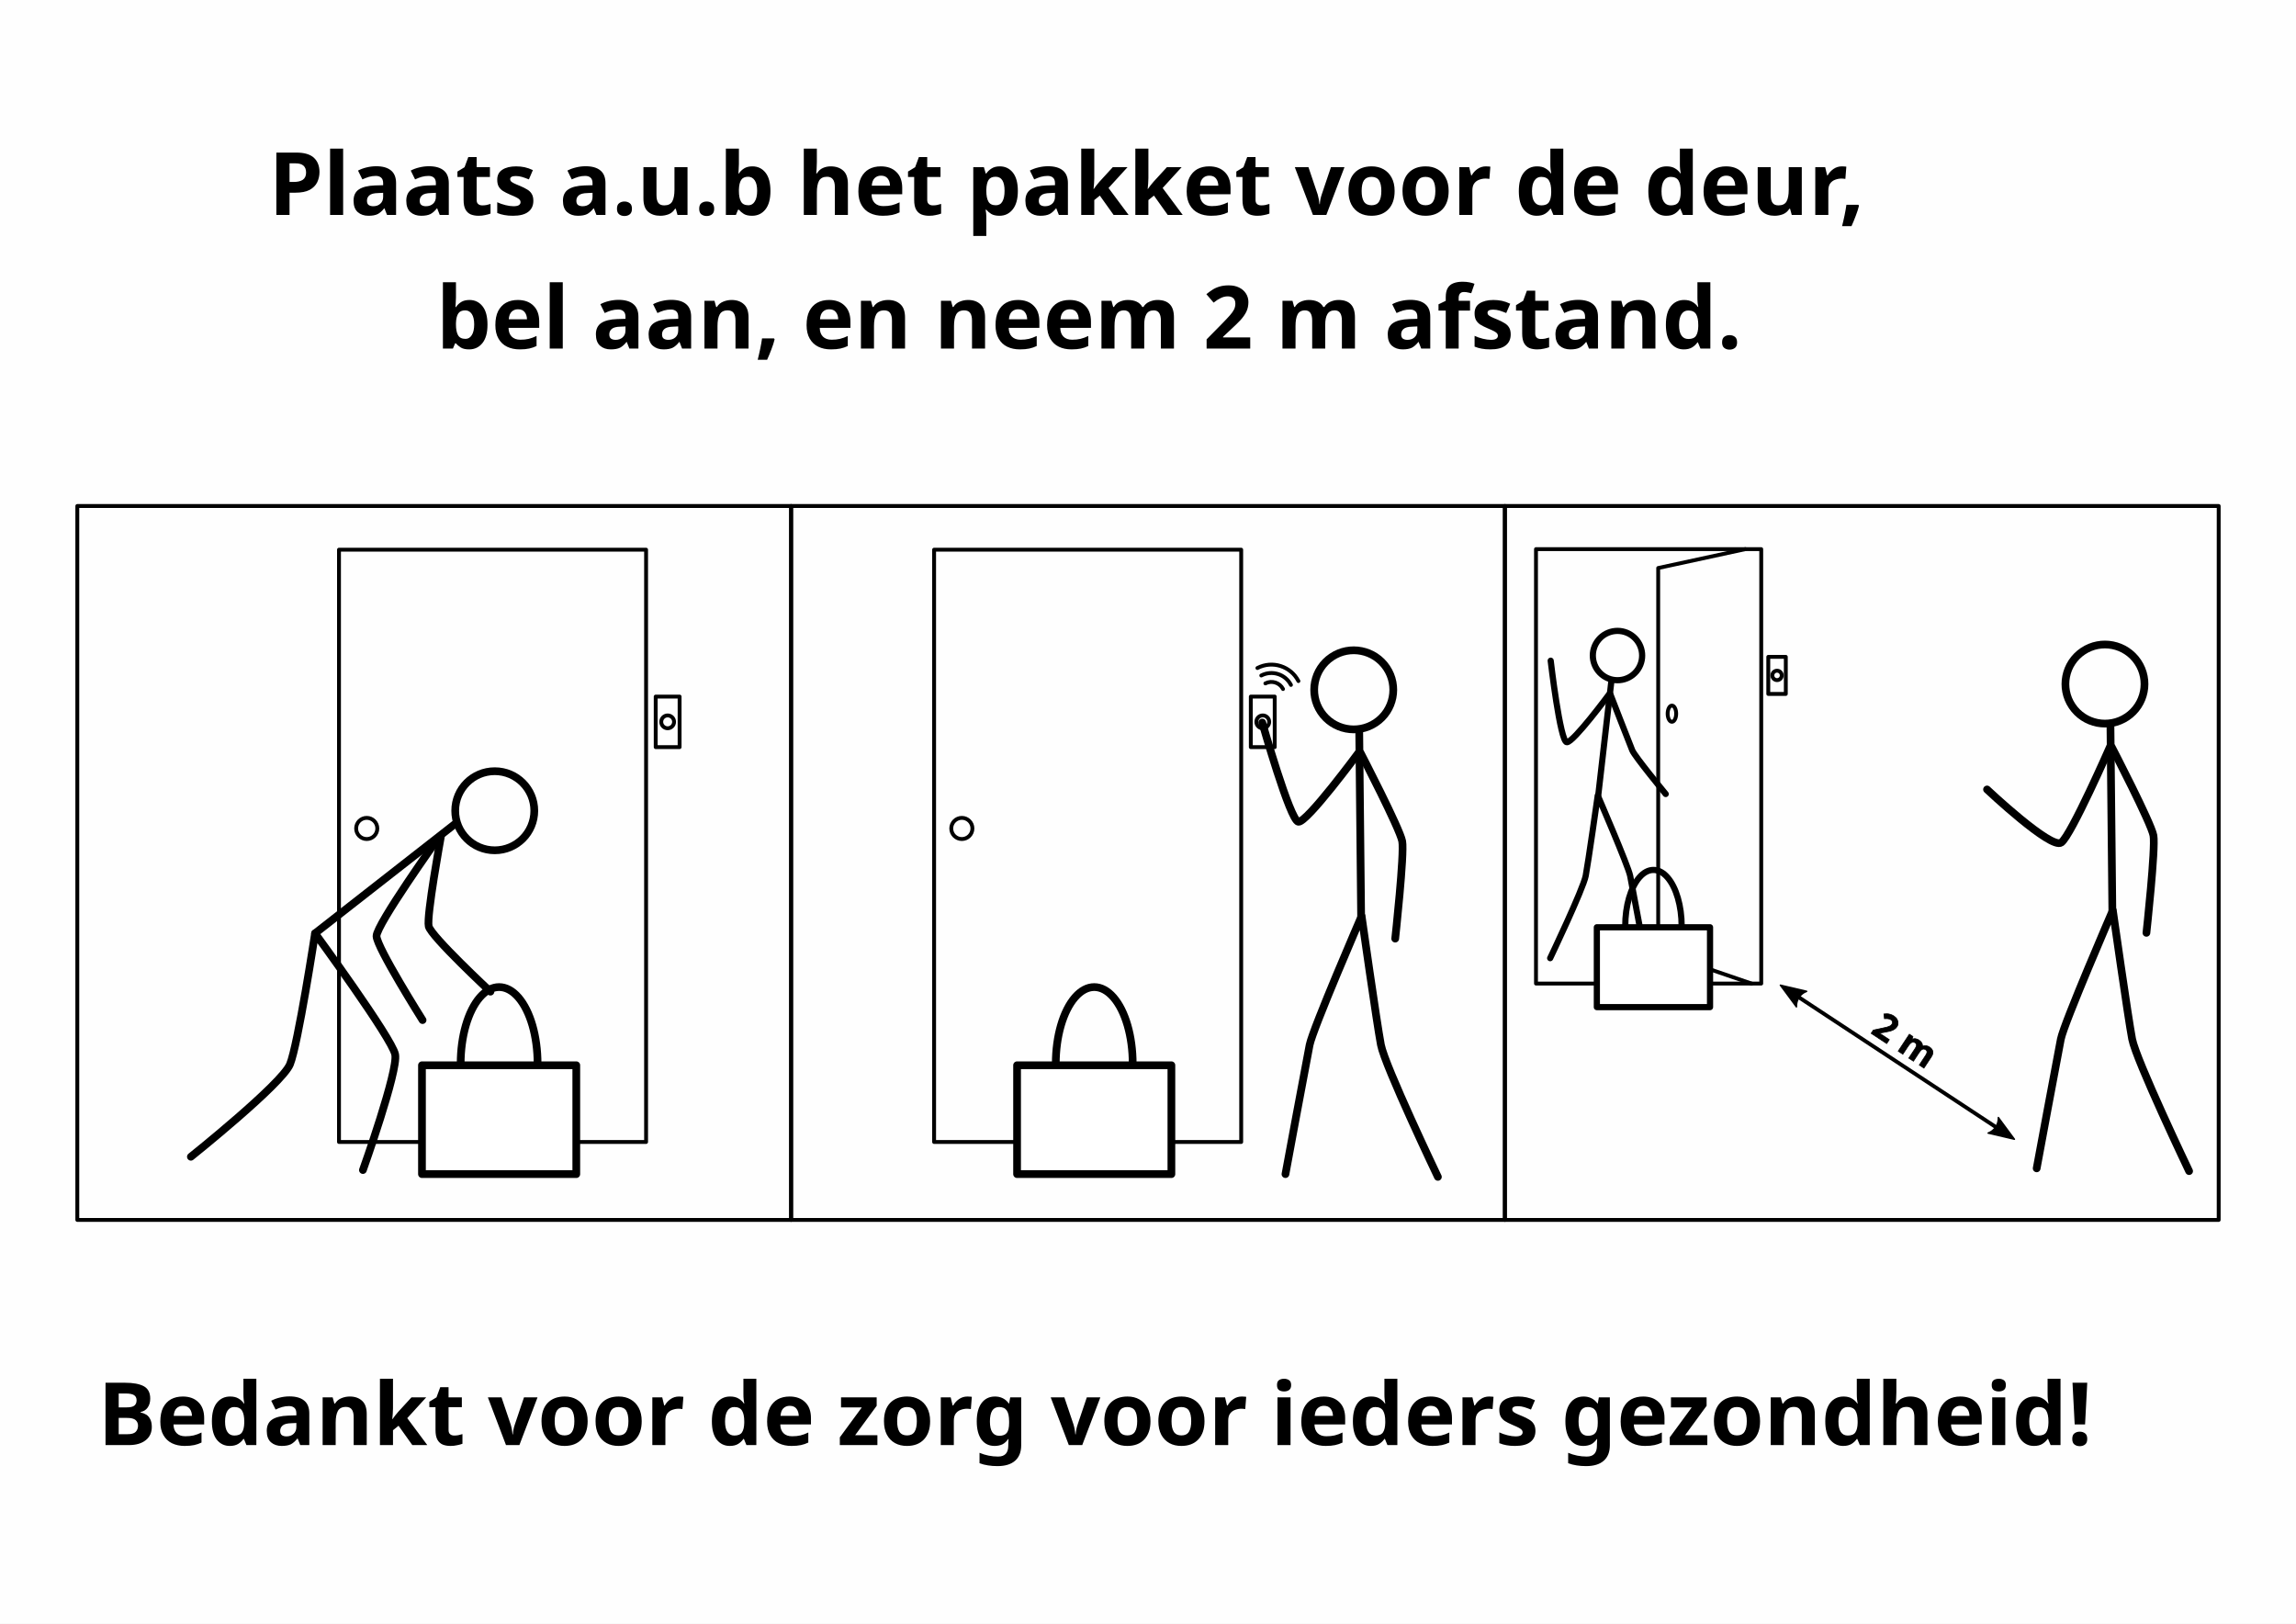
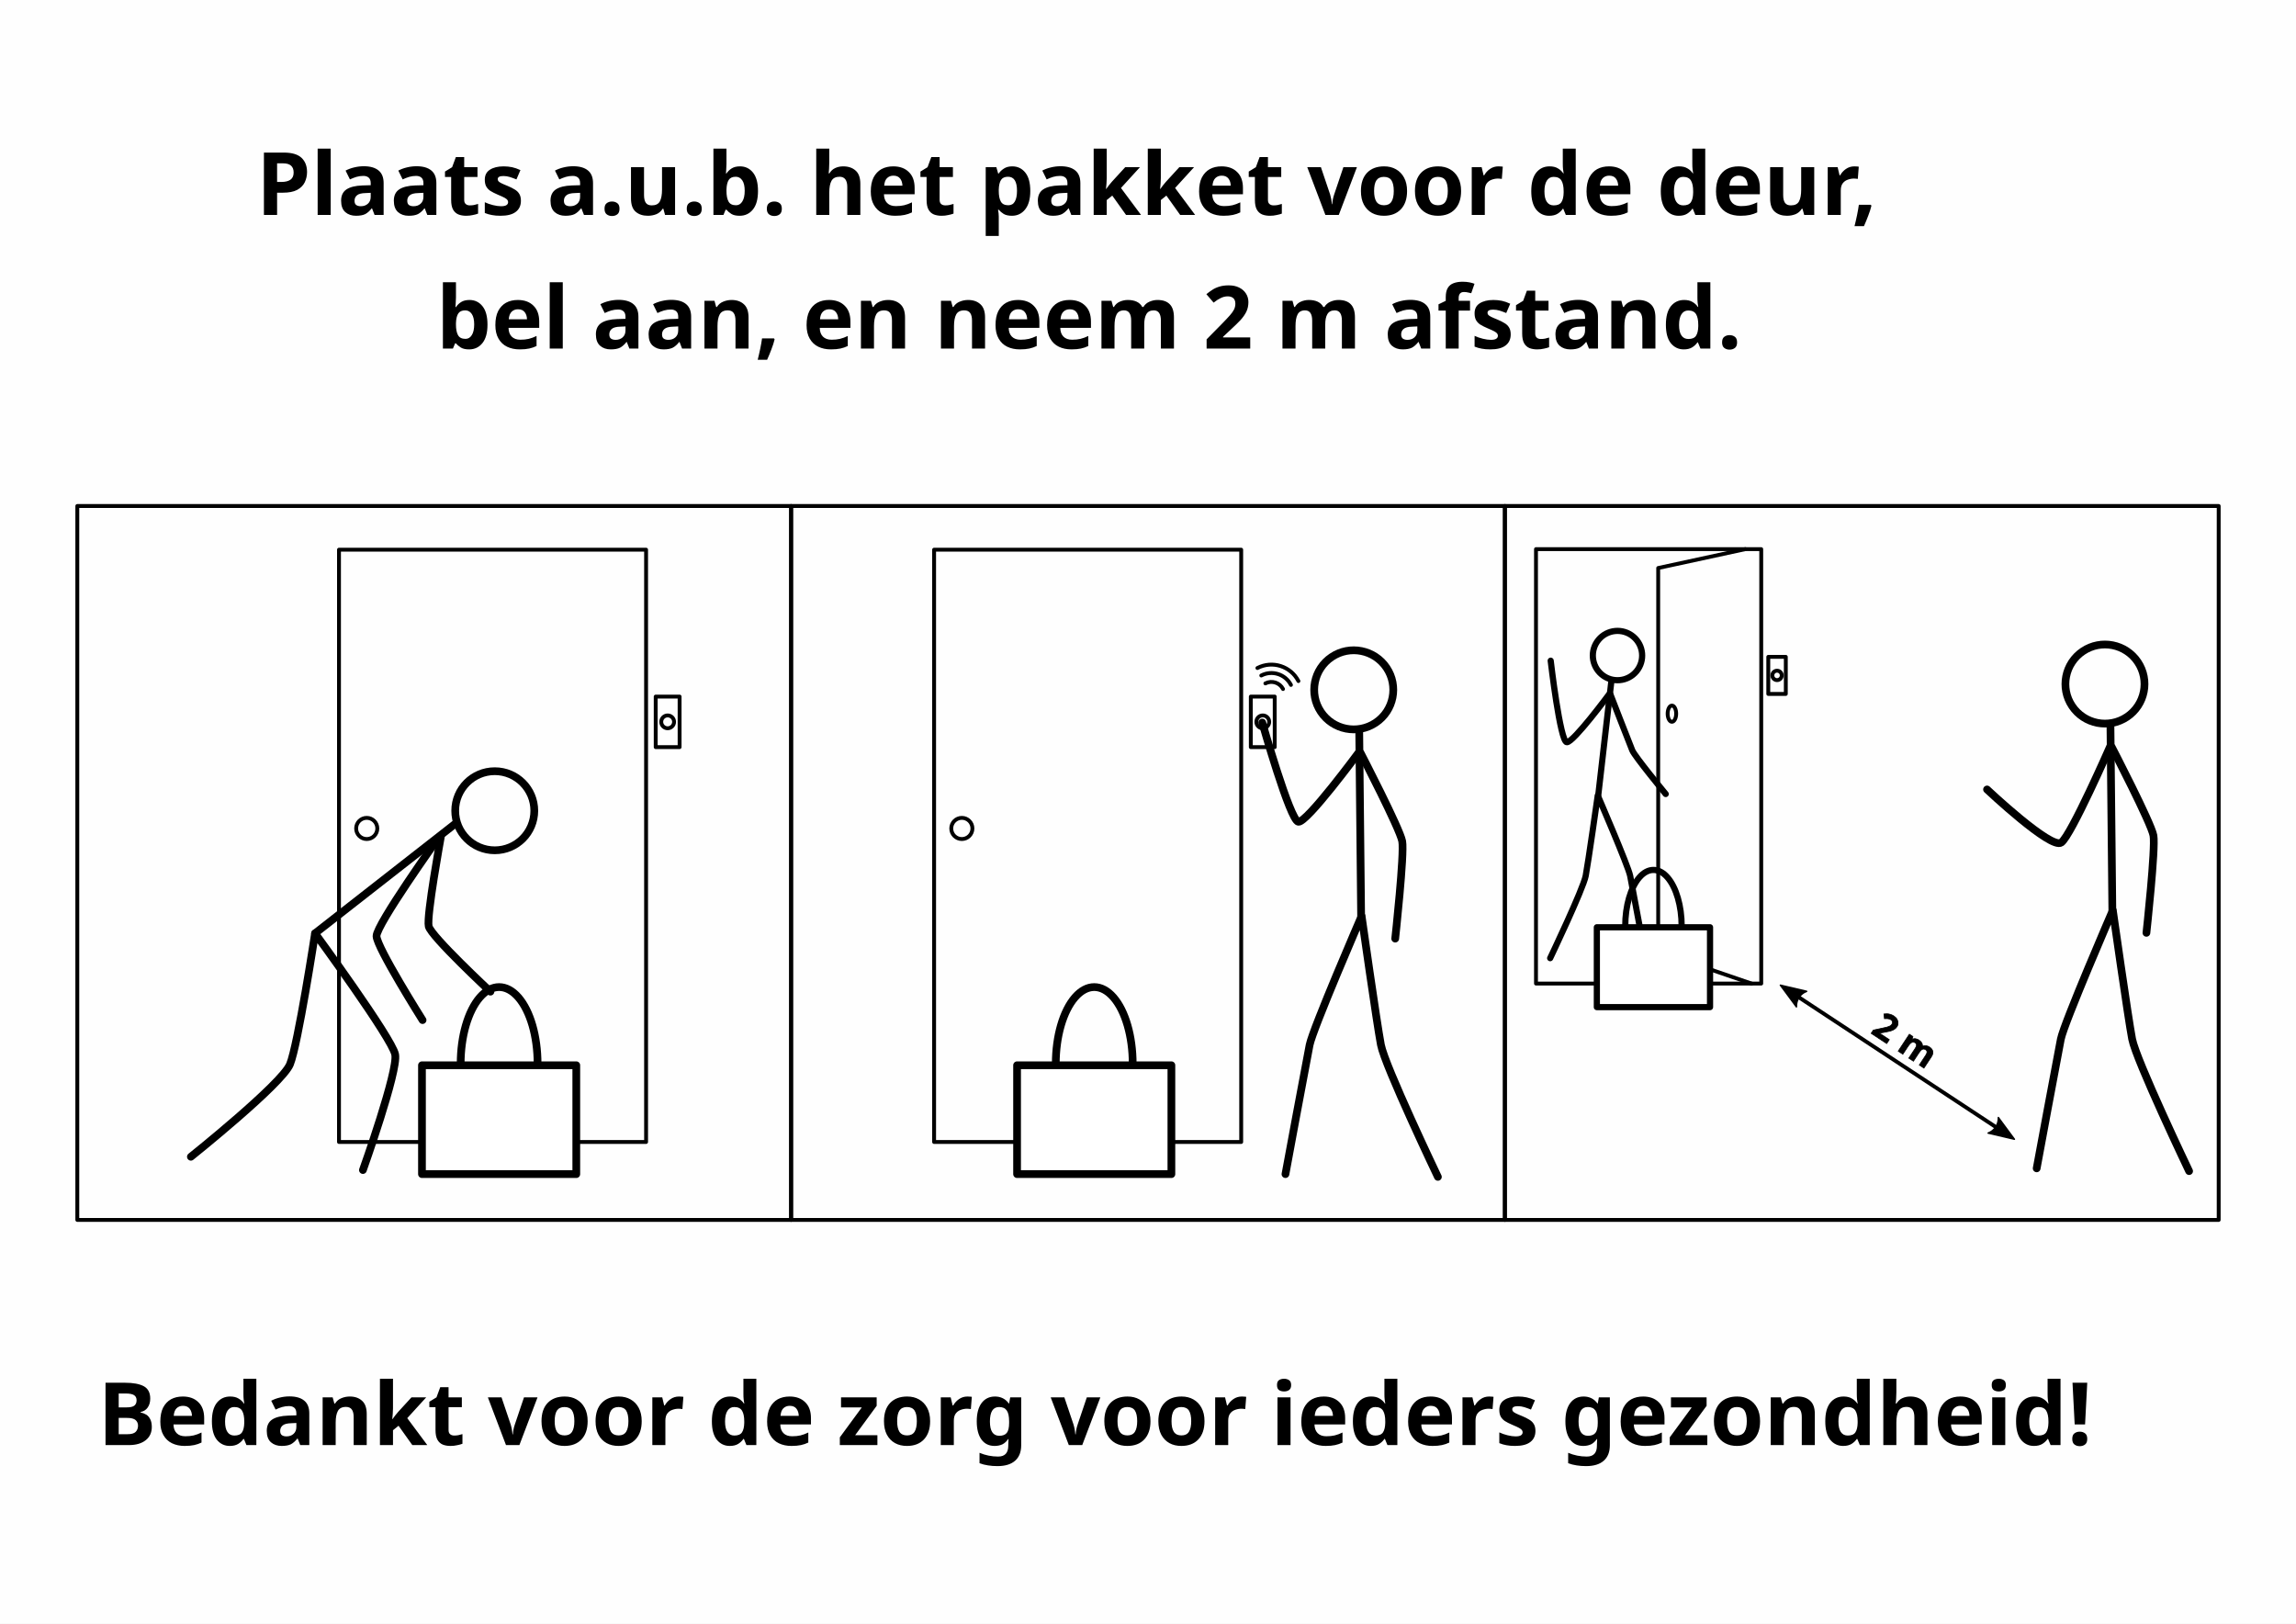
- <svg xmlns="http://www.w3.org/2000/svg" id="svg8" version="1.1" viewBox="0 0 297 210" height="210mm" width="297mm">
+ <svg xmlns="http://www.w3.org/2000/svg" width="297mm" height="210mm" viewBox="0 0 297 210" version="1.1" id="svg8">
  <defs id="defs2">
-     <marker style="overflow:visible" id="Arrow2Mend" refX="0" refY="0" orient="auto">
-       <path transform="scale(-0.6)" d="M 8.719,4.034 -2.207,0.016 8.719,-4.002 c -1.745,2.372 -1.735,5.617 -6e-7,8.035 z" style="fill:#000000;fill-opacity:1;fill-rule:evenodd;stroke:#000000;stroke-width:0.625;stroke-linejoin:round;stroke-opacity:1" id="path1177" />
+     <marker orient="auto" refY="0" refX="0" id="Arrow2Mend" style="overflow:visible">
+       <path id="path1177" style="fill:#000000;fill-opacity:1;fill-rule:evenodd;stroke:#000000;stroke-width:0.625;stroke-linejoin:round;stroke-opacity:1" d="M 8.719,4.034 -2.207,0.016 8.719,-4.002 c -1.745,2.372 -1.735,5.617 -6e-7,8.035 z" transform="scale(-0.6)" />
    </marker>
-     <marker style="overflow:visible" id="Arrow2Mstart" refX="0" refY="0" orient="auto">
-       <path transform="scale(0.6)" d="M 8.719,4.034 -2.207,0.016 8.719,-4.002 c -1.745,2.372 -1.735,5.617 -6e-7,8.035 z" style="fill:#000000;fill-opacity:1;fill-rule:evenodd;stroke:#000000;stroke-width:0.625;stroke-linejoin:round;stroke-opacity:1" id="path1174" />
+     <marker orient="auto" refY="0" refX="0" id="Arrow2Mstart" style="overflow:visible">
+       <path id="path1174" style="fill:#000000;fill-opacity:1;fill-rule:evenodd;stroke:#000000;stroke-width:0.625;stroke-linejoin:round;stroke-opacity:1" d="M 8.719,4.034 -2.207,0.016 8.719,-4.002 c -1.745,2.372 -1.735,5.617 -6e-7,8.035 z" transform="scale(0.6)" />
    </marker>
  </defs>
-   <g style="display:inline" id="layer1">
-     <rect style="fill:#fefefe;stroke-width:0.8;stroke-linecap:round;stroke-linejoin:round;paint-order:fill markers stroke" id="rect67" width="297" height="210" x="0" y="0" />
+   <g id="layer1" style="display:inline">
+     <rect y="0" x="0" height="210" width="297" id="rect67" style="fill:#fefefe;stroke-width:0.8;stroke-linecap:round;stroke-linejoin:round;paint-order:fill markers stroke" />
  </g>
-   <g style="display:inline" id="layer3">
-     <text id="text2173" y="27.799" x="148.218" style="font-size:11.289px;line-height:1.5;font-family:sans-serif;text-align:center;letter-spacing:0px;word-spacing:0px;text-anchor:middle;display:inline;stroke-width:0.265" xml:space="preserve">
-       <tspan id="tspan2181" style="font-style:normal;font-variant:normal;font-weight:bold;font-stretch:normal;font-size:11.289px;font-family:Comfortaa;-inkscape-font-specification:'Comfortaa Bold';stroke-width:0.265" y="27.799" x="148.218">Plaats a.u.b het pakket voor de deur,</tspan>
-       <tspan id="tspan1126" style="font-style:normal;font-variant:normal;font-weight:bold;font-stretch:normal;font-size:11.289px;font-family:Comfortaa;-inkscape-font-specification:'Comfortaa Bold';stroke-width:0.265" y="45.076" x="148.218">bel aan, en neem 2 m afstand.</tspan>
+   <g id="layer3" style="display:inline">
+     <text xml:space="preserve" style="font-size:11.289px;line-height:1.5;font-family:sans-serif;text-align:center;letter-spacing:0px;word-spacing:0px;text-anchor:middle;display:inline;stroke-width:0.265" x="148.218" y="27.799" id="text2173">
+       <tspan x="148.218" y="27.799" style="font-style:normal;font-variant:normal;font-weight:bold;font-stretch:normal;font-size:11.289px;font-family:Comfortaa;-inkscape-font-specification:'Comfortaa Bold';stroke-width:0.265" id="tspan2181">Plaats a.u.b. het pakket voor de deur,</tspan>
+       <tspan x="148.218" y="45.076" style="font-style:normal;font-variant:normal;font-weight:bold;font-stretch:normal;font-size:11.289px;font-family:Comfortaa;-inkscape-font-specification:'Comfortaa Bold';stroke-width:0.265" id="tspan1126">bel aan, en neem 2 m afstand.</tspan>
    </text>
-     <text id="text910" y="186.901" x="148.98" style="font-style:normal;font-variant:normal;font-weight:bold;font-stretch:normal;font-size:11.289px;line-height:1.25;font-family:Comfortaa;-inkscape-font-specification:'Comfortaa Bold';text-align:center;letter-spacing:0px;word-spacing:0px;text-anchor:middle;display:inline;stroke-width:0.265" xml:space="preserve">
-       <tspan style="font-style:normal;font-variant:normal;font-weight:bold;font-stretch:normal;font-size:11.289px;font-family:Comfortaa;-inkscape-font-specification:'Comfortaa Bold';stroke-width:0.265" y="186.901" x="148.98" id="tspan908">Bedankt voor de zorg voor ieders gezondheid!</tspan>
+     <text xml:space="preserve" style="font-style:normal;font-variant:normal;font-weight:bold;font-stretch:normal;font-size:11.289px;line-height:1.25;font-family:Comfortaa;-inkscape-font-specification:'Comfortaa Bold';text-align:center;letter-spacing:0px;word-spacing:0px;text-anchor:middle;display:inline;stroke-width:0.265" x="148.98" y="186.901" id="text910">
+       <tspan id="tspan908" x="148.98" y="186.901" style="font-style:normal;font-variant:normal;font-weight:bold;font-stretch:normal;font-size:11.289px;font-family:Comfortaa;-inkscape-font-specification:'Comfortaa Bold';stroke-width:0.265">Bedankt voor de zorg voor ieders gezondheid!</tspan>
    </text>
  </g>
-   <g style="display:inline" id="layer2">
-     <g transform="translate(0,0.2468703)" id="g1044">
-       <rect style="display:inline;opacity:1;fill:none;fill-opacity:1;stroke:#000000;stroke-width:0.5;stroke-linecap:round;stroke-linejoin:round;stroke-miterlimit:4;stroke-dasharray:none;stroke-dashoffset:0;stroke-opacity:1;paint-order:fill markers stroke" id="rect833" width="92.333" height="92.333" x="10" y="65.196" ry="0" />
-       <rect ry="0" y="65.196" x="102.333" height="92.333" width="92.333" id="rect833-3" style="display:inline;opacity:1;fill:none;fill-opacity:1;stroke:#000000;stroke-width:0.5;stroke-linecap:round;stroke-linejoin:round;stroke-miterlimit:4;stroke-dasharray:none;stroke-dashoffset:0;stroke-opacity:1;paint-order:fill markers stroke" />
-       <rect style="display:inline;opacity:1;fill:none;fill-opacity:1;stroke:#000000;stroke-width:0.5;stroke-linecap:round;stroke-linejoin:round;stroke-miterlimit:4;stroke-dasharray:none;stroke-dashoffset:0;stroke-opacity:1;paint-order:fill markers stroke" id="rect833-3-6" width="92.333" height="92.333" x="194.667" y="65.196" ry="0" />
-       <rect style="display:inline;opacity:1;fill:none;fill-opacity:1;stroke:#000000;stroke-width:0.5;stroke-linecap:round;stroke-linejoin:round;stroke-miterlimit:4;stroke-dasharray:none;stroke-dashoffset:0;stroke-opacity:1;paint-order:fill markers stroke" id="rect917" width="39.725" height="76.603" x="43.85" y="70.847" />
-       <circle style="display:inline;opacity:1;fill:none;fill-opacity:1;stroke:#000000;stroke-width:0.5;stroke-linecap:round;stroke-linejoin:round;stroke-miterlimit:4;stroke-dasharray:none;stroke-dashoffset:0;stroke-opacity:1;paint-order:fill markers stroke" id="path921" cx="47.439" cy="106.9" r="1.369" />
-       <rect style="display:inline;opacity:1;fill:none;fill-opacity:1;stroke:#000000;stroke-width:0.5;stroke-linecap:round;stroke-linejoin:round;stroke-miterlimit:4;stroke-dasharray:none;stroke-dashoffset:0;stroke-opacity:1;paint-order:fill markers stroke" id="rect923" width="3.091" height="6.536" x="84.819" y="89.845" ry="0" />
-       <circle style="display:inline;opacity:1;fill:none;fill-opacity:1;stroke:#000000;stroke-width:0.5;stroke-linecap:round;stroke-linejoin:round;stroke-miterlimit:4;stroke-dasharray:none;stroke-dashoffset:0;stroke-opacity:1;paint-order:fill markers stroke" id="path925" cx="86.365" cy="93.113" r="0.83" />
-       <rect y="70.847" x="120.831" height="76.603" width="39.725" id="rect917-7" style="display:inline;opacity:1;fill:none;fill-opacity:1;stroke:#000000;stroke-width:0.5;stroke-linecap:round;stroke-linejoin:round;stroke-miterlimit:4;stroke-dasharray:none;stroke-dashoffset:0;stroke-opacity:1;paint-order:fill markers stroke" />
-       <rect ry="0" y="89.845" x="161.8" height="6.536" width="3.091" id="rect923-3" style="display:inline;opacity:1;fill:none;fill-opacity:1;stroke:#000000;stroke-width:0.5;stroke-linecap:round;stroke-linejoin:round;stroke-miterlimit:4;stroke-dasharray:none;stroke-dashoffset:0;stroke-opacity:1;paint-order:fill markers stroke" />
-       <circle r="0.83" cy="93.113" cx="163.346" id="path925-5" style="display:inline;opacity:1;fill:none;fill-opacity:1;stroke:#000000;stroke-width:0.5;stroke-linecap:round;stroke-linejoin:round;stroke-miterlimit:4;stroke-dasharray:none;stroke-dashoffset:0;stroke-opacity:1;paint-order:fill markers stroke" />
-       <rect style="display:inline;opacity:1;fill:none;fill-opacity:1;stroke:#000000;stroke-width:0.5;stroke-linecap:round;stroke-linejoin:round;stroke-miterlimit:4;stroke-dasharray:none;stroke-dashoffset:0;stroke-opacity:1;paint-order:fill markers stroke" id="rect917-7-9" width="29.136" height="56.184" x="198.689" y="70.775" />
-       <ellipse style="display:inline;opacity:1;fill:none;fill-opacity:1;stroke:#000000;stroke-width:0.5;stroke-linecap:round;stroke-linejoin:round;stroke-miterlimit:4;stroke-dasharray:none;stroke-dashoffset:0;stroke-opacity:1;paint-order:fill markers stroke" id="path921-5-3" cx="216.271" cy="92.057" rx="0.551" ry="1.048" />
-       <rect style="display:inline;opacity:1;fill:none;fill-opacity:1;stroke:#000000;stroke-width:0.5;stroke-linecap:round;stroke-linejoin:round;stroke-miterlimit:4;stroke-dasharray:none;stroke-dashoffset:0;stroke-opacity:1;paint-order:fill markers stroke" id="rect923-3-6" width="2.267" height="4.794" x="228.737" y="84.709" ry="0" />
-       <circle style="display:inline;opacity:1;fill:none;fill-opacity:1;stroke:#000000;stroke-width:0.5;stroke-linecap:round;stroke-linejoin:round;stroke-miterlimit:4;stroke-dasharray:none;stroke-dashoffset:0;stroke-opacity:1;paint-order:fill markers stroke" id="path925-5-0" cx="229.871" cy="87.106" r="0.609" />
-       <circle r="1.369" cy="106.9" cx="124.42" id="path921-0" style="display:inline;opacity:1;fill:none;fill-opacity:1;stroke:#000000;stroke-width:0.5;stroke-linecap:round;stroke-linejoin:round;stroke-miterlimit:4;stroke-dasharray:none;stroke-dashoffset:0;stroke-opacity:1;paint-order:fill markers stroke" />
-       <path style="display:inline;opacity:1;fill:none;fill-opacity:1;stroke:#000000;stroke-width:0.5;stroke-linecap:round;stroke-linejoin:round;stroke-miterlimit:4;stroke-dasharray:none;stroke-dashoffset:0;stroke-opacity:1;paint-order:fill markers stroke" id="path1065" d="m -153.5,104.874 a 1.694,1.694 0 0 1 -1.694,1.694" transform="rotate(-117.3568)" />
-       <path id="path1065-2" style="display:inline;opacity:1;fill:none;fill-opacity:1;stroke:#000000;stroke-width:0.5;stroke-linecap:round;stroke-linejoin:round;stroke-miterlimit:4;stroke-dasharray:none;stroke-dashoffset:0;stroke-opacity:1;paint-order:fill markers stroke" d="m -152.349,104.874 a 2.846,2.846 0 0 1 -2.846,2.846" transform="rotate(-117.3568)" />
-       <path style="display:inline;opacity:1;fill:none;fill-opacity:1;stroke:#000000;stroke-width:0.5;stroke-linecap:round;stroke-linejoin:round;stroke-miterlimit:4;stroke-dasharray:none;stroke-dashoffset:0;stroke-opacity:1;paint-order:fill markers stroke" id="path1065-2-3" d="m -151.26,104.874 a 3.935,3.935 0 0 1 -3.935,3.935" transform="rotate(-117.3568)" />
-       <path style="display:inline;fill:none;stroke:#000000;stroke-width:0.5;stroke-linecap:round;stroke-linejoin:round;stroke-miterlimit:4;stroke-dasharray:none;stroke-opacity:1" d="m 226.571,126.959 -12.074,-4.13 V 73.217 l 11.271,-2.442" id="path1764" />
-       <path id="path884-6-7-9" d="m 200.523,123.677 c 0,0 4.273,-8.944 4.598,-10.657 0.325,-1.712 1.557,-10.382 1.557,-10.382 0,0 3.932,9.082 4.194,10.397 0.262,1.315 1.949,10.419 1.949,10.419" style="display:inline;fill:none;stroke:#000000;stroke-width:0.8;stroke-linecap:round;stroke-linejoin:round;stroke-miterlimit:4;stroke-dasharray:none;stroke-opacity:1" />
-       <path id="path906-2-5-0" d="m 208.152,89.544 c 0,0 -4.612,6.222 -5.474,6.205 -0.862,-0.017 -2.087,-10.543 -2.087,-10.543" style="display:inline;fill:none;stroke:#000000;stroke-width:0.8;stroke-linecap:round;stroke-linejoin:round;stroke-miterlimit:4;stroke-dasharray:none;stroke-opacity:1" />
-       <path id="path888-9-9-8" d="m 206.738,102.644 1.694,-14.731" style="display:inline;fill:none;stroke:#000000;stroke-width:0.8;stroke-linecap:round;stroke-linejoin:round;stroke-miterlimit:4;stroke-dasharray:none;stroke-opacity:1" />
-       <path id="path890-1-2-8" d="m 208.29,89.497 c 0,0 2.525,6.506 2.853,7.299 0.327,0.793 4.327,5.649 4.327,5.649" style="display:inline;fill:none;stroke:#000000;stroke-width:0.8;stroke-linecap:round;stroke-linejoin:round;stroke-miterlimit:4;stroke-dasharray:none;stroke-opacity:1" />
-       <circle r="3.19" cy="214.878" cx="68.934" id="path927-0-2-5" style="display:inline;opacity:1;fill:none;fill-opacity:1;stroke:#000000;stroke-width:0.8;stroke-linecap:round;stroke-linejoin:round;stroke-miterlimit:4;stroke-dasharray:none;stroke-dashoffset:0;stroke-opacity:1;paint-order:fill markers stroke" transform="rotate(-50.21272)" />
-       <path style="fill:none;stroke:#000000;stroke-width:1;stroke-linecap:round;stroke-linejoin:round;stroke-miterlimit:4;stroke-dasharray:none;stroke-opacity:1" d="m 24.693,149.36 c 0,0 11.777,-9.414 12.819,-11.961 1.042,-2.547 3.241,-16.932 3.241,-16.932 0,0 9.943,13.554 10.364,15.662 0.42,2.108 -4.171,14.95 -4.171,14.95" id="path884" />
-       <path style="fill:none;stroke:#000000;stroke-width:1;stroke-linecap:round;stroke-linejoin:round;stroke-miterlimit:4;stroke-dasharray:none;stroke-opacity:1" d="m 57.021,108.023 c 0,0 -1.87,10.24 -1.565,11.537 0.305,1.297 7.986,8.447 7.986,8.447" id="path906" />
-       <path style="fill:none;stroke:#000000;stroke-width:1;stroke-linecap:round;stroke-linejoin:round;stroke-miterlimit:4;stroke-dasharray:none;stroke-opacity:1" d="M 40.753,120.467 58.81,106.354" id="path888" />
-       <path style="fill:none;stroke:#000000;stroke-width:1;stroke-linecap:round;stroke-linejoin:round;stroke-miterlimit:4;stroke-dasharray:none;stroke-opacity:1" d="m 56.656,108.195 c 0,0 -7.979,11.168 -7.951,12.632 0.029,1.464 5.956,10.857 5.956,10.857" id="path890" />
-       <rect style="opacity:1;fill:#ffffff;fill-opacity:1;stroke:#000000;stroke-width:1;stroke-linecap:round;stroke-linejoin:round;stroke-miterlimit:4;stroke-dasharray:none;stroke-dashoffset:0;stroke-opacity:1;paint-order:fill markers stroke" id="rect908" width="19.962" height="14.079" x="54.584" y="137.527" ry="0" />
-       <path style="opacity:1;fill:none;fill-opacity:1;stroke:#000000;stroke-width:1;stroke-linecap:round;stroke-linejoin:round;stroke-miterlimit:4;stroke-dasharray:none;stroke-dashoffset:0;stroke-opacity:1;paint-order:fill markers stroke" id="path910" d="m -59.59,-137.321 a 4.975,9.905 0 0 1 -2.487,8.578 4.975,9.905 0 0 1 -4.975,0 4.975,9.905 0 0 1 -2.487,-8.578" transform="scale(-1)" />
-       <circle style="opacity:1;fill:none;fill-opacity:1;stroke:#000000;stroke-width:1;stroke-linecap:round;stroke-linejoin:round;stroke-miterlimit:4;stroke-dasharray:none;stroke-dashoffset:0;stroke-opacity:1;paint-order:fill markers stroke" id="path927" cx="63.999" cy="104.61" r="5.115" />
-       <path id="path884-6" d="m 185.999,151.963 c 0,0 -6.85,-14.341 -7.372,-17.086 -0.521,-2.745 -2.496,-16.645 -2.496,-16.645 0,0 -6.304,14.56 -6.725,16.669 -0.42,2.108 -3.125,16.705 -3.125,16.705" style="display:inline;fill:none;stroke:#000000;stroke-width:1;stroke-linecap:round;stroke-linejoin:round;stroke-miterlimit:4;stroke-dasharray:none;stroke-opacity:1" />
-       <path id="path906-2" d="m 176,97.133 c 0,0 5.087,9.807 5.384,11.424 0.297,1.617 -0.906,12.59 -0.906,12.59" style="display:inline;fill:none;stroke:#000000;stroke-width:1;stroke-linecap:round;stroke-linejoin:round;stroke-miterlimit:4;stroke-dasharray:none;stroke-opacity:1" />
-       <path id="path888-9" d="M 176.069,118.258 175.825,94.486" style="display:inline;fill:none;stroke:#000000;stroke-width:1;stroke-linecap:round;stroke-linejoin:round;stroke-miterlimit:4;stroke-dasharray:none;stroke-opacity:1" />
-       <path id="path890-1" d="m 175.787,97.035 c 0,0 -6.769,9.181 -7.844,9.001 -1.075,-0.181 -4.663,-12.835 -4.663,-12.835" style="display:inline;fill:none;stroke:#000000;stroke-width:1;stroke-linecap:round;stroke-linejoin:round;stroke-miterlimit:4;stroke-dasharray:none;stroke-opacity:1" />
-       <rect ry="0" y="137.527" x="131.564" height="14.079" width="19.962" id="rect908-2" style="display:inline;opacity:1;fill:#ffffff;fill-opacity:1;stroke:#000000;stroke-width:1;stroke-linecap:round;stroke-linejoin:round;stroke-miterlimit:4;stroke-dasharray:none;stroke-dashoffset:0;stroke-opacity:1;paint-order:fill markers stroke" />
-       <path transform="scale(-1)" d="m -136.571,-137.321 a 4.975,9.905 0 0 1 -2.487,8.578 4.975,9.905 0 0 1 -4.975,0 4.975,9.905 0 0 1 -2.487,-8.578" id="path910-7" style="display:inline;opacity:1;fill:none;fill-opacity:1;stroke:#000000;stroke-width:1;stroke-linecap:round;stroke-linejoin:round;stroke-miterlimit:4;stroke-dasharray:none;stroke-dashoffset:0;stroke-opacity:1;paint-order:fill markers stroke" />
-       <circle r="5.115" cy="-95.981" cx="-171.372" id="path927-0" style="display:inline;opacity:1;fill:none;fill-opacity:1;stroke:#000000;stroke-width:1;stroke-linecap:round;stroke-linejoin:round;stroke-miterlimit:4;stroke-dasharray:none;stroke-dashoffset:0;stroke-opacity:1;paint-order:fill markers stroke" transform="matrix(-0.5564933,-0.8308521,-0.8308521,0.5564933,0,0)" />
-       <rect style="display:inline;opacity:1;fill:#ffffff;fill-opacity:1;stroke:#000000;stroke-width:0.8;stroke-linecap:round;stroke-linejoin:round;stroke-miterlimit:4;stroke-dasharray:none;stroke-dashoffset:0;stroke-opacity:1;paint-order:fill markers stroke" id="rect908-2-7" width="14.641" height="10.326" x="206.561" y="119.681" ry="0" />
-       <path style="display:inline;opacity:1;fill:none;fill-opacity:1;stroke:#000000;stroke-width:0.8;stroke-linecap:round;stroke-linejoin:round;stroke-miterlimit:4;stroke-dasharray:none;stroke-dashoffset:0;stroke-opacity:1;paint-order:fill markers stroke" id="path910-7-3" d="m -210.233,-119.53 a 3.649,7.265 0 0 1 -1.824,6.292 3.649,7.265 0 0 1 -3.649,0 3.649,7.265 0 0 1 -1.824,-6.292" transform="scale(-1)" />
-       <path style="fill:none;stroke:#000000;stroke-width:0.5;stroke-linecap:butt;stroke-linejoin:miter;stroke-miterlimit:4;stroke-dasharray:none;stroke-opacity:1;marker-start:url(#Arrow2Mstart);marker-end:url(#Arrow2Mend)" d="m 230.857,127.529 29.161,19.205" id="path1148" />
-       <text xml:space="preserve" style="font-style:normal;font-weight:normal;font-size:4.809px;line-height:1.25;font-family:sans-serif;letter-spacing:0px;word-spacing:0px;fill:#000000;fill-opacity:1;stroke:#000000;stroke-width:0.093;stroke-opacity:1" x="275.328" y="-21.749" id="text1762" transform="rotate(33.37438)">
-         <tspan id="tspan1760" x="275.328" y="-21.749" style="font-style:normal;font-variant:normal;font-weight:bold;font-stretch:normal;font-size:4.809px;font-family:Comfortaa;-inkscape-font-specification:'Comfortaa Bold';stroke:#000000;stroke-width:0.093;stroke-opacity:1">2 m</tspan>
+   <g id="layer2" style="display:inline">
+     <g id="g1044" transform="translate(0,0.2468703)">
+       <rect ry="0" y="65.196" x="10" height="92.333" width="92.333" id="rect833" style="display:inline;opacity:1;fill:none;fill-opacity:1;stroke:#000000;stroke-width:0.5;stroke-linecap:round;stroke-linejoin:round;stroke-miterlimit:4;stroke-dasharray:none;stroke-dashoffset:0;stroke-opacity:1;paint-order:fill markers stroke" />
+       <rect style="display:inline;opacity:1;fill:none;fill-opacity:1;stroke:#000000;stroke-width:0.5;stroke-linecap:round;stroke-linejoin:round;stroke-miterlimit:4;stroke-dasharray:none;stroke-dashoffset:0;stroke-opacity:1;paint-order:fill markers stroke" id="rect833-3" width="92.333" height="92.333" x="102.333" y="65.196" ry="0" />
+       <rect ry="0" y="65.196" x="194.667" height="92.333" width="92.333" id="rect833-3-6" style="display:inline;opacity:1;fill:none;fill-opacity:1;stroke:#000000;stroke-width:0.5;stroke-linecap:round;stroke-linejoin:round;stroke-miterlimit:4;stroke-dasharray:none;stroke-dashoffset:0;stroke-opacity:1;paint-order:fill markers stroke" />
+       <rect y="70.847" x="43.85" height="76.603" width="39.725" id="rect917" style="display:inline;opacity:1;fill:none;fill-opacity:1;stroke:#000000;stroke-width:0.5;stroke-linecap:round;stroke-linejoin:round;stroke-miterlimit:4;stroke-dasharray:none;stroke-dashoffset:0;stroke-opacity:1;paint-order:fill markers stroke" />
+       <circle r="1.369" cy="106.9" cx="47.439" id="path921" style="display:inline;opacity:1;fill:none;fill-opacity:1;stroke:#000000;stroke-width:0.5;stroke-linecap:round;stroke-linejoin:round;stroke-miterlimit:4;stroke-dasharray:none;stroke-dashoffset:0;stroke-opacity:1;paint-order:fill markers stroke" />
+       <rect ry="0" y="89.845" x="84.819" height="6.536" width="3.091" id="rect923" style="display:inline;opacity:1;fill:none;fill-opacity:1;stroke:#000000;stroke-width:0.5;stroke-linecap:round;stroke-linejoin:round;stroke-miterlimit:4;stroke-dasharray:none;stroke-dashoffset:0;stroke-opacity:1;paint-order:fill markers stroke" />
+       <circle r="0.83" cy="93.113" cx="86.365" id="path925" style="display:inline;opacity:1;fill:none;fill-opacity:1;stroke:#000000;stroke-width:0.5;stroke-linecap:round;stroke-linejoin:round;stroke-miterlimit:4;stroke-dasharray:none;stroke-dashoffset:0;stroke-opacity:1;paint-order:fill markers stroke" />
+       <rect style="display:inline;opacity:1;fill:none;fill-opacity:1;stroke:#000000;stroke-width:0.5;stroke-linecap:round;stroke-linejoin:round;stroke-miterlimit:4;stroke-dasharray:none;stroke-dashoffset:0;stroke-opacity:1;paint-order:fill markers stroke" id="rect917-7" width="39.725" height="76.603" x="120.831" y="70.847" />
+       <rect style="display:inline;opacity:1;fill:none;fill-opacity:1;stroke:#000000;stroke-width:0.5;stroke-linecap:round;stroke-linejoin:round;stroke-miterlimit:4;stroke-dasharray:none;stroke-dashoffset:0;stroke-opacity:1;paint-order:fill markers stroke" id="rect923-3" width="3.091" height="6.536" x="161.8" y="89.845" ry="0" />
+       <circle style="display:inline;opacity:1;fill:none;fill-opacity:1;stroke:#000000;stroke-width:0.5;stroke-linecap:round;stroke-linejoin:round;stroke-miterlimit:4;stroke-dasharray:none;stroke-dashoffset:0;stroke-opacity:1;paint-order:fill markers stroke" id="path925-5" cx="163.346" cy="93.113" r="0.83" />
+       <rect y="70.775" x="198.689" height="56.184" width="29.136" id="rect917-7-9" style="display:inline;opacity:1;fill:none;fill-opacity:1;stroke:#000000;stroke-width:0.5;stroke-linecap:round;stroke-linejoin:round;stroke-miterlimit:4;stroke-dasharray:none;stroke-dashoffset:0;stroke-opacity:1;paint-order:fill markers stroke" />
+       <ellipse ry="1.048" rx="0.551" cy="92.057" cx="216.271" id="path921-5-3" style="display:inline;opacity:1;fill:none;fill-opacity:1;stroke:#000000;stroke-width:0.5;stroke-linecap:round;stroke-linejoin:round;stroke-miterlimit:4;stroke-dasharray:none;stroke-dashoffset:0;stroke-opacity:1;paint-order:fill markers stroke" />
+       <rect ry="0" y="84.709" x="228.737" height="4.794" width="2.267" id="rect923-3-6" style="display:inline;opacity:1;fill:none;fill-opacity:1;stroke:#000000;stroke-width:0.5;stroke-linecap:round;stroke-linejoin:round;stroke-miterlimit:4;stroke-dasharray:none;stroke-dashoffset:0;stroke-opacity:1;paint-order:fill markers stroke" />
+       <circle r="0.609" cy="87.106" cx="229.871" id="path925-5-0" style="display:inline;opacity:1;fill:none;fill-opacity:1;stroke:#000000;stroke-width:0.5;stroke-linecap:round;stroke-linejoin:round;stroke-miterlimit:4;stroke-dasharray:none;stroke-dashoffset:0;stroke-opacity:1;paint-order:fill markers stroke" />
+       <circle style="display:inline;opacity:1;fill:none;fill-opacity:1;stroke:#000000;stroke-width:0.5;stroke-linecap:round;stroke-linejoin:round;stroke-miterlimit:4;stroke-dasharray:none;stroke-dashoffset:0;stroke-opacity:1;paint-order:fill markers stroke" id="path921-0" cx="124.42" cy="106.9" r="1.369" />
+       <path transform="rotate(-117.3568)" d="m -153.5,104.874 a 1.694,1.694 0 0 1 -1.694,1.694" id="path1065" style="display:inline;opacity:1;fill:none;fill-opacity:1;stroke:#000000;stroke-width:0.5;stroke-linecap:round;stroke-linejoin:round;stroke-miterlimit:4;stroke-dasharray:none;stroke-dashoffset:0;stroke-opacity:1;paint-order:fill markers stroke" />
+       <path transform="rotate(-117.3568)" d="m -152.349,104.874 a 2.846,2.846 0 0 1 -2.846,2.846" style="display:inline;opacity:1;fill:none;fill-opacity:1;stroke:#000000;stroke-width:0.5;stroke-linecap:round;stroke-linejoin:round;stroke-miterlimit:4;stroke-dasharray:none;stroke-dashoffset:0;stroke-opacity:1;paint-order:fill markers stroke" id="path1065-2" />
+       <path transform="rotate(-117.3568)" d="m -151.26,104.874 a 3.935,3.935 0 0 1 -3.935,3.935" id="path1065-2-3" style="display:inline;opacity:1;fill:none;fill-opacity:1;stroke:#000000;stroke-width:0.5;stroke-linecap:round;stroke-linejoin:round;stroke-miterlimit:4;stroke-dasharray:none;stroke-dashoffset:0;stroke-opacity:1;paint-order:fill markers stroke" />
+       <path id="path1764" d="m 226.571,126.959 -12.074,-4.13 V 73.217 l 11.271,-2.442" style="display:inline;fill:none;stroke:#000000;stroke-width:0.5;stroke-linecap:round;stroke-linejoin:round;stroke-miterlimit:4;stroke-dasharray:none;stroke-opacity:1" />
+       <path style="display:inline;fill:none;stroke:#000000;stroke-width:0.8;stroke-linecap:round;stroke-linejoin:round;stroke-miterlimit:4;stroke-dasharray:none;stroke-opacity:1" d="m 200.523,123.677 c 0,0 4.273,-8.944 4.598,-10.657 0.325,-1.712 1.557,-10.382 1.557,-10.382 0,0 3.932,9.082 4.194,10.397 0.262,1.315 1.949,10.419 1.949,10.419" id="path884-6-7-9" />
+       <path style="display:inline;fill:none;stroke:#000000;stroke-width:0.8;stroke-linecap:round;stroke-linejoin:round;stroke-miterlimit:4;stroke-dasharray:none;stroke-opacity:1" d="m 208.152,89.544 c 0,0 -4.612,6.222 -5.474,6.205 -0.862,-0.017 -2.087,-10.543 -2.087,-10.543" id="path906-2-5-0" />
+       <path style="display:inline;fill:none;stroke:#000000;stroke-width:0.8;stroke-linecap:round;stroke-linejoin:round;stroke-miterlimit:4;stroke-dasharray:none;stroke-opacity:1" d="m 206.738,102.644 1.694,-14.731" id="path888-9-9-8" />
+       <path style="display:inline;fill:none;stroke:#000000;stroke-width:0.8;stroke-linecap:round;stroke-linejoin:round;stroke-miterlimit:4;stroke-dasharray:none;stroke-opacity:1" d="m 208.29,89.497 c 0,0 2.525,6.506 2.853,7.299 0.327,0.793 4.327,5.649 4.327,5.649" id="path890-1-2-8" />
+       <circle transform="rotate(-50.21272)" style="display:inline;opacity:1;fill:none;fill-opacity:1;stroke:#000000;stroke-width:0.8;stroke-linecap:round;stroke-linejoin:round;stroke-miterlimit:4;stroke-dasharray:none;stroke-dashoffset:0;stroke-opacity:1;paint-order:fill markers stroke" id="path927-0-2-5" cx="68.934" cy="214.878" r="3.19" />
+       <path id="path884" d="m 24.693,149.36 c 0,0 11.777,-9.414 12.819,-11.961 1.042,-2.547 3.241,-16.932 3.241,-16.932 0,0 9.943,13.554 10.364,15.662 0.42,2.108 -4.171,14.95 -4.171,14.95" style="fill:none;stroke:#000000;stroke-width:1;stroke-linecap:round;stroke-linejoin:round;stroke-miterlimit:4;stroke-dasharray:none;stroke-opacity:1" />
+       <path id="path906" d="m 57.021,108.023 c 0,0 -1.87,10.24 -1.565,11.537 0.305,1.297 7.986,8.447 7.986,8.447" style="fill:none;stroke:#000000;stroke-width:1;stroke-linecap:round;stroke-linejoin:round;stroke-miterlimit:4;stroke-dasharray:none;stroke-opacity:1" />
+       <path id="path888" d="M 40.753,120.467 58.81,106.354" style="fill:none;stroke:#000000;stroke-width:1;stroke-linecap:round;stroke-linejoin:round;stroke-miterlimit:4;stroke-dasharray:none;stroke-opacity:1" />
+       <path id="path890" d="m 56.656,108.195 c 0,0 -7.979,11.168 -7.951,12.632 0.029,1.464 5.956,10.857 5.956,10.857" style="fill:none;stroke:#000000;stroke-width:1;stroke-linecap:round;stroke-linejoin:round;stroke-miterlimit:4;stroke-dasharray:none;stroke-opacity:1" />
+       <rect ry="0" y="137.527" x="54.584" height="14.079" width="19.962" id="rect908" style="opacity:1;fill:#ffffff;fill-opacity:1;stroke:#000000;stroke-width:1;stroke-linecap:round;stroke-linejoin:round;stroke-miterlimit:4;stroke-dasharray:none;stroke-dashoffset:0;stroke-opacity:1;paint-order:fill markers stroke" />
+       <path transform="scale(-1)" d="m -59.59,-137.321 a 4.975,9.905 0 0 1 -2.487,8.578 4.975,9.905 0 0 1 -4.975,0 4.975,9.905 0 0 1 -2.487,-8.578" id="path910" style="opacity:1;fill:none;fill-opacity:1;stroke:#000000;stroke-width:1;stroke-linecap:round;stroke-linejoin:round;stroke-miterlimit:4;stroke-dasharray:none;stroke-dashoffset:0;stroke-opacity:1;paint-order:fill markers stroke" />
+       <circle r="5.115" cy="104.61" cx="63.999" id="path927" style="opacity:1;fill:none;fill-opacity:1;stroke:#000000;stroke-width:1;stroke-linecap:round;stroke-linejoin:round;stroke-miterlimit:4;stroke-dasharray:none;stroke-dashoffset:0;stroke-opacity:1;paint-order:fill markers stroke" />
+       <path style="display:inline;fill:none;stroke:#000000;stroke-width:1;stroke-linecap:round;stroke-linejoin:round;stroke-miterlimit:4;stroke-dasharray:none;stroke-opacity:1" d="m 185.999,151.963 c 0,0 -6.85,-14.341 -7.372,-17.086 -0.521,-2.745 -2.496,-16.645 -2.496,-16.645 0,0 -6.304,14.56 -6.725,16.669 -0.42,2.108 -3.125,16.705 -3.125,16.705" id="path884-6" />
+       <path style="display:inline;fill:none;stroke:#000000;stroke-width:1;stroke-linecap:round;stroke-linejoin:round;stroke-miterlimit:4;stroke-dasharray:none;stroke-opacity:1" d="m 176,97.133 c 0,0 5.087,9.807 5.384,11.424 0.297,1.617 -0.906,12.59 -0.906,12.59" id="path906-2" />
+       <path style="display:inline;fill:none;stroke:#000000;stroke-width:1;stroke-linecap:round;stroke-linejoin:round;stroke-miterlimit:4;stroke-dasharray:none;stroke-opacity:1" d="M 176.069,118.258 175.825,94.486" id="path888-9" />
+       <path style="display:inline;fill:none;stroke:#000000;stroke-width:1;stroke-linecap:round;stroke-linejoin:round;stroke-miterlimit:4;stroke-dasharray:none;stroke-opacity:1" d="m 175.787,97.035 c 0,0 -6.769,9.181 -7.844,9.001 -1.075,-0.181 -4.663,-12.835 -4.663,-12.835" id="path890-1" />
+       <rect style="display:inline;opacity:1;fill:#ffffff;fill-opacity:1;stroke:#000000;stroke-width:1;stroke-linecap:round;stroke-linejoin:round;stroke-miterlimit:4;stroke-dasharray:none;stroke-dashoffset:0;stroke-opacity:1;paint-order:fill markers stroke" id="rect908-2" width="19.962" height="14.079" x="131.564" y="137.527" ry="0" />
+       <path style="display:inline;opacity:1;fill:none;fill-opacity:1;stroke:#000000;stroke-width:1;stroke-linecap:round;stroke-linejoin:round;stroke-miterlimit:4;stroke-dasharray:none;stroke-dashoffset:0;stroke-opacity:1;paint-order:fill markers stroke" id="path910-7" d="m -136.571,-137.321 a 4.975,9.905 0 0 1 -2.487,8.578 4.975,9.905 0 0 1 -4.975,0 4.975,9.905 0 0 1 -2.487,-8.578" transform="scale(-1)" />
+       <circle transform="matrix(-0.5564933,-0.8308521,-0.8308521,0.5564933,0,0)" style="display:inline;opacity:1;fill:none;fill-opacity:1;stroke:#000000;stroke-width:1;stroke-linecap:round;stroke-linejoin:round;stroke-miterlimit:4;stroke-dasharray:none;stroke-dashoffset:0;stroke-opacity:1;paint-order:fill markers stroke" id="path927-0" cx="-171.372" cy="-95.981" r="5.115" />
+       <rect ry="0" y="119.681" x="206.561" height="10.326" width="14.641" id="rect908-2-7" style="display:inline;opacity:1;fill:#ffffff;fill-opacity:1;stroke:#000000;stroke-width:0.8;stroke-linecap:round;stroke-linejoin:round;stroke-miterlimit:4;stroke-dasharray:none;stroke-dashoffset:0;stroke-opacity:1;paint-order:fill markers stroke" />
+       <path transform="scale(-1)" d="m -210.233,-119.53 a 3.649,7.265 0 0 1 -1.824,6.292 3.649,7.265 0 0 1 -3.649,0 3.649,7.265 0 0 1 -1.824,-6.292" id="path910-7-3" style="display:inline;opacity:1;fill:none;fill-opacity:1;stroke:#000000;stroke-width:0.8;stroke-linecap:round;stroke-linejoin:round;stroke-miterlimit:4;stroke-dasharray:none;stroke-dashoffset:0;stroke-opacity:1;paint-order:fill markers stroke" />
+       <path id="path1148" d="m 230.857,127.529 29.161,19.205" style="fill:none;stroke:#000000;stroke-width:0.5;stroke-linecap:butt;stroke-linejoin:miter;stroke-miterlimit:4;stroke-dasharray:none;stroke-opacity:1;marker-start:url(#Arrow2Mstart);marker-end:url(#Arrow2Mend)" />
+       <text transform="rotate(33.37438)" id="text1762" y="-21.749" x="275.328" style="font-style:normal;font-weight:normal;font-size:4.809px;line-height:1.25;font-family:sans-serif;letter-spacing:0px;word-spacing:0px;fill:#000000;fill-opacity:1;stroke:#000000;stroke-width:0.093;stroke-opacity:1" xml:space="preserve">
+         <tspan style="font-style:normal;font-variant:normal;font-weight:bold;font-stretch:normal;font-size:4.809px;font-family:Comfortaa;-inkscape-font-specification:'Comfortaa Bold';stroke:#000000;stroke-width:0.093;stroke-opacity:1" y="-21.749" x="275.328" id="tspan1760">2 m</tspan>
      </text>
-       <path style="display:inline;fill:none;stroke:#000000;stroke-width:1;stroke-linecap:round;stroke-linejoin:round;stroke-miterlimit:4;stroke-dasharray:none;stroke-opacity:1" d="m 283.173,151.216 c 0,0 -6.85,-14.341 -7.372,-17.086 -0.521,-2.745 -2.496,-16.645 -2.496,-16.645 0,0 -6.304,14.56 -6.725,16.669 -0.42,2.108 -3.125,16.705 -3.125,16.705" id="path884-6-7" />
-       <path style="display:inline;fill:none;stroke:#000000;stroke-width:1;stroke-linecap:round;stroke-linejoin:round;stroke-miterlimit:4;stroke-dasharray:none;stroke-opacity:1" d="m 273.174,96.386 c 0,0 5.087,9.807 5.384,11.424 0.297,1.617 -0.906,12.59 -0.906,12.59" id="path906-2-5" />
-       <path style="display:inline;fill:none;stroke:#000000;stroke-width:1;stroke-linecap:round;stroke-linejoin:round;stroke-miterlimit:4;stroke-dasharray:none;stroke-opacity:1" d="m 273.243,117.511 -0.243,-23.772" id="path888-9-9" />
-       <path style="display:inline;fill:none;stroke:#000000;stroke-width:1;stroke-linecap:round;stroke-linejoin:round;stroke-miterlimit:4;stroke-dasharray:none;stroke-opacity:1" d="m 272.962,96.288 c 0,0 -5.021,11.461 -6.321,12.432 -1.299,0.971 -9.607,-6.862 -9.607,-6.862" id="path890-1-2" />
-       <circle transform="matrix(-0.5564933,-0.8308521,-0.8308521,0.5564933,0,0)" style="display:inline;opacity:1;fill:none;fill-opacity:1;stroke:#000000;stroke-width:1;stroke-linecap:round;stroke-linejoin:round;stroke-miterlimit:4;stroke-dasharray:none;stroke-dashoffset:0;stroke-opacity:1;paint-order:fill markers stroke" id="path927-0-2" cx="-224.828" cy="-177.135" r="5.115" />
+       <path id="path884-6-7" d="m 283.173,151.216 c 0,0 -6.85,-14.341 -7.372,-17.086 -0.521,-2.745 -2.496,-16.645 -2.496,-16.645 0,0 -6.304,14.56 -6.725,16.669 -0.42,2.108 -3.125,16.705 -3.125,16.705" style="display:inline;fill:none;stroke:#000000;stroke-width:1;stroke-linecap:round;stroke-linejoin:round;stroke-miterlimit:4;stroke-dasharray:none;stroke-opacity:1" />
+       <path id="path906-2-5" d="m 273.174,96.386 c 0,0 5.087,9.807 5.384,11.424 0.297,1.617 -0.906,12.59 -0.906,12.59" style="display:inline;fill:none;stroke:#000000;stroke-width:1;stroke-linecap:round;stroke-linejoin:round;stroke-miterlimit:4;stroke-dasharray:none;stroke-opacity:1" />
+       <path id="path888-9-9" d="m 273.243,117.511 -0.243,-23.772" style="display:inline;fill:none;stroke:#000000;stroke-width:1;stroke-linecap:round;stroke-linejoin:round;stroke-miterlimit:4;stroke-dasharray:none;stroke-opacity:1" />
+       <path id="path890-1-2" d="m 272.962,96.288 c 0,0 -5.021,11.461 -6.321,12.432 -1.299,0.971 -9.607,-6.862 -9.607,-6.862" style="display:inline;fill:none;stroke:#000000;stroke-width:1;stroke-linecap:round;stroke-linejoin:round;stroke-miterlimit:4;stroke-dasharray:none;stroke-opacity:1" />
+       <circle r="5.115" cy="-177.135" cx="-224.828" id="path927-0-2" style="display:inline;opacity:1;fill:none;fill-opacity:1;stroke:#000000;stroke-width:1;stroke-linecap:round;stroke-linejoin:round;stroke-miterlimit:4;stroke-dasharray:none;stroke-dashoffset:0;stroke-opacity:1;paint-order:fill markers stroke" transform="matrix(-0.5564933,-0.8308521,-0.8308521,0.5564933,0,0)" />
    </g>
  </g>
</svg>
